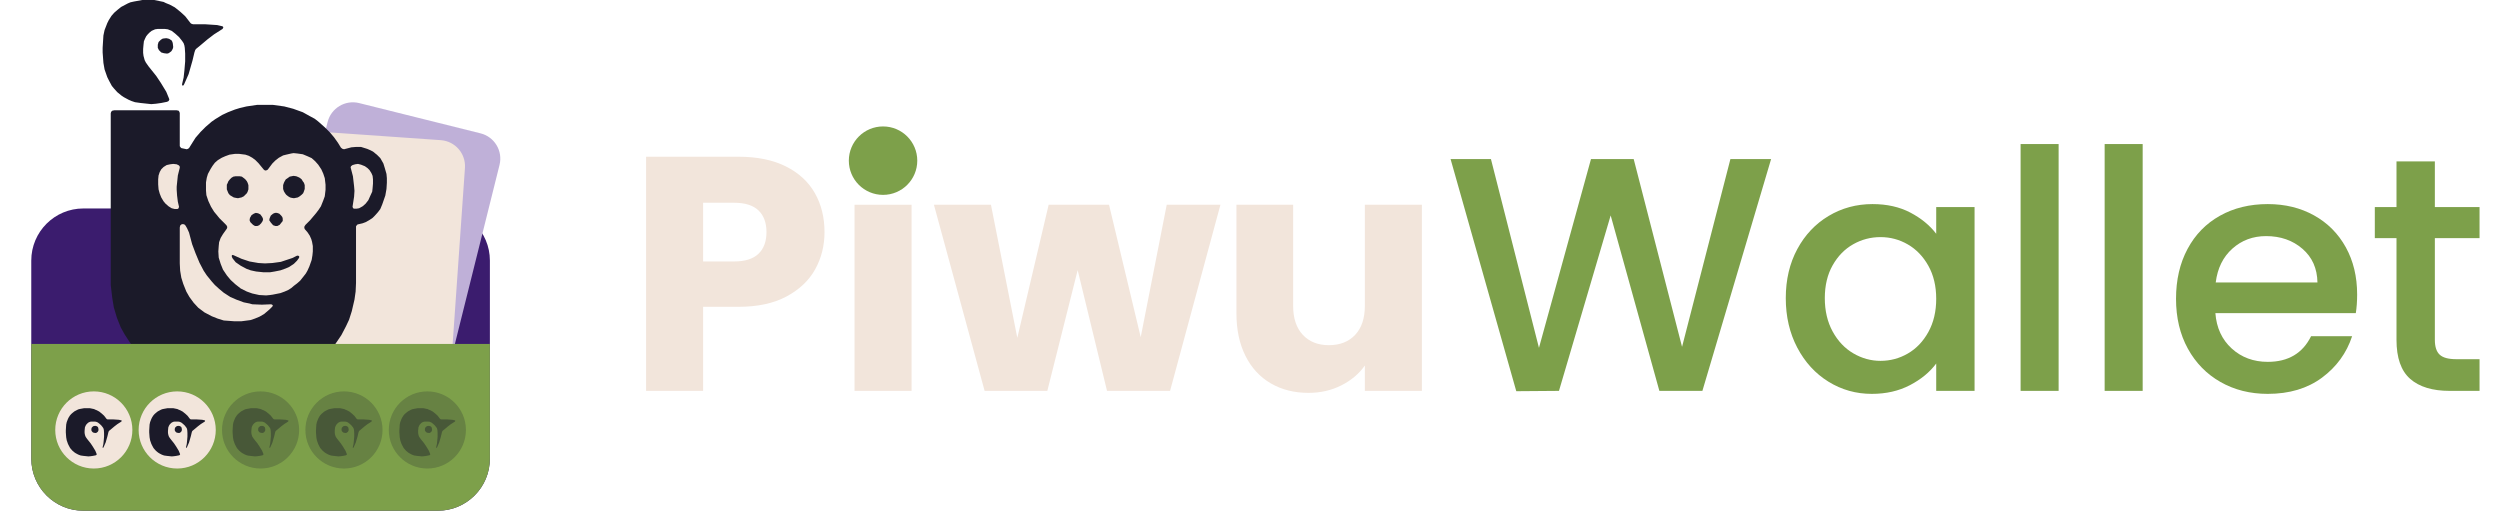
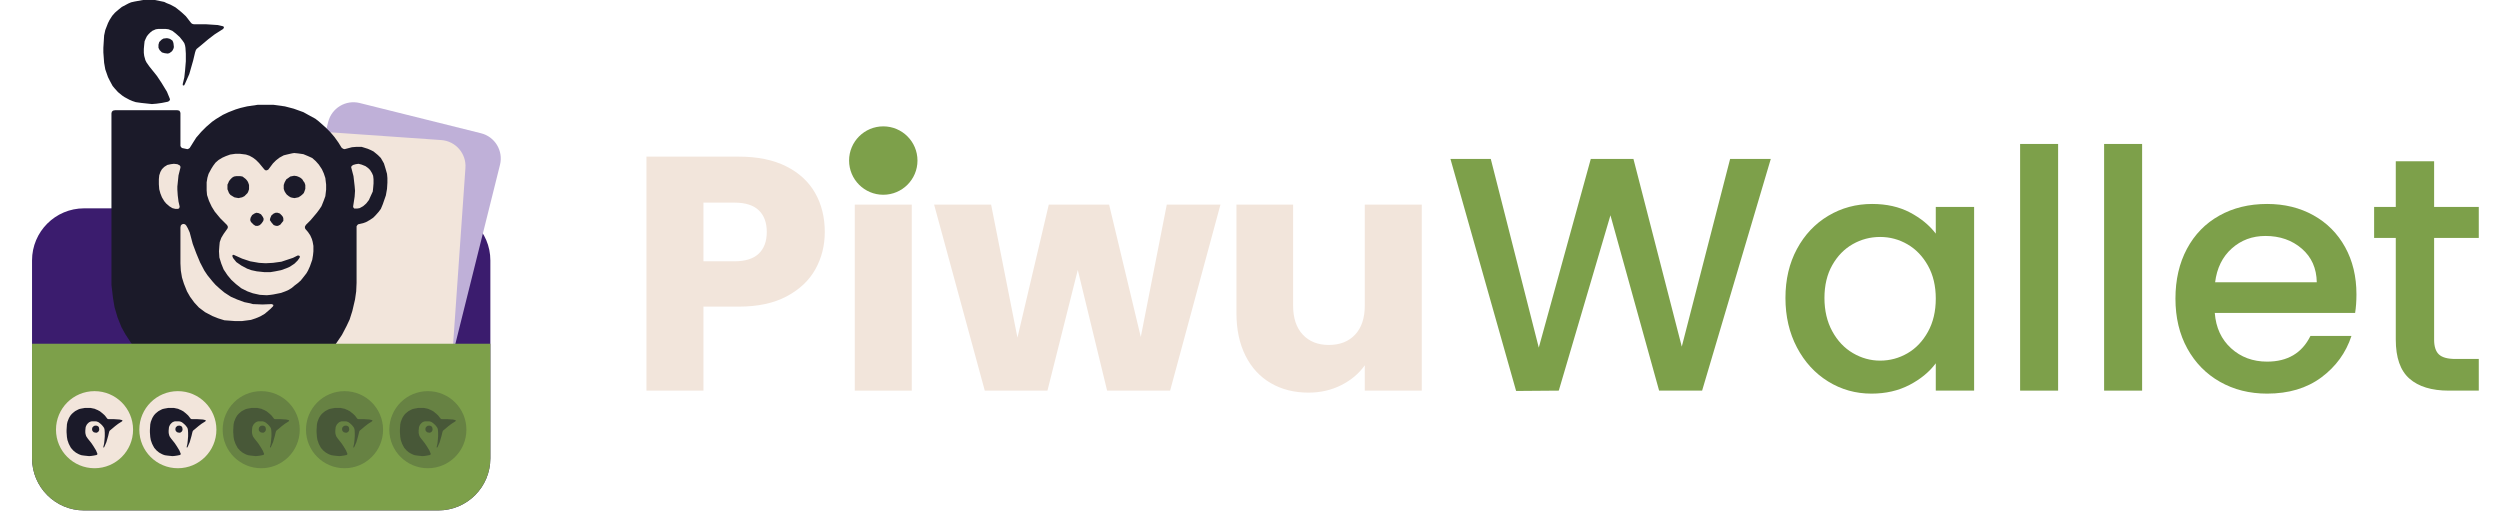
- <svg xmlns="http://www.w3.org/2000/svg" viewBox="0 0 479.7 100">
+ <svg xmlns="http://www.w3.org/2000/svg" width="480" height="100" viewBox="0 0 479.7 100">
  <g transform="translate(0 0)">
    <rect x="6" y="40" width="88" height="58" rx="10" fill="#3B1C6E" />
    <rect x="58" y="22" width="34" height="46" rx="5" fill="#BFB0D8" transform="rotate(14 75 45)" />
    <rect x="54" y="26" width="34" height="46" rx="5" fill="#F2E5DB" transform="rotate(4 71 49)" />
    <g transform="translate(10 0) scale(.74)">
      <path d="M51.0 100.0 L47.4 100.0 L43.4 99.9 L41.4 99.8 L39.3 99.5 L36.8 99.1 L33.8 98.3 L31.6 97.6 L30.0 96.9 L28.2 96.0 L26.0 94.6 L24.7 93.7 L22.9 92.0 L21.8 90.9 L20.3 89.0 L18.8 86.7 L17.8 84.9 L16.8 82.4 L16.0 79.7 L15.6 77.3 L15.2 73.9 L15.2 29.4 L15.3 29.0 L15.6 28.7 L16.1 28.6 L20.9 28.6 L32.3 28.6 L32.8 28.7 L33.0 29.0 L33.1 29.3 L33.1 37.9 L33.3 38.2 L33.5 38.4 L34.9 38.7 L35.2 38.6 L35.5 38.4 L36.5 36.8 L37.2 35.7 L38.5 34.2 L39.8 32.9 L41.3 31.6 L42.3 30.9 L44.1 29.8 L45.6 29.1 L47.4 28.4 L48.7 28.0 L50.4 27.6 L53.1 27.2 L55.4 27.2 L57.3 27.2 L60.2 27.6 L62.5 28.2 L65.0 29.1 L66.8 30.1 L68.1 30.8 L69.0 31.5 L70.8 33.1 L72.0 34.3 L73.1 35.6 L74.1 37.0 L74.9 38.3 L75.3 38.6 L75.7 38.7 L77.6 38.2 L78.8 38.1 L80.1 38.1 L81.7 38.6 L82.4 38.9 L83.2 39.3 L84.3 40.2 L85.1 41.0 L85.9 42.4 L86.3 43.7 L86.7 45.1 L86.8 46.2 L86.8 47.4 L86.7 49.0 L86.4 50.7 L85.6 53.0 L85.1 54.2 L84.5 55.0 L83.7 55.9 L83.1 56.5 L82.2 57.1 L81.3 57.6 L80.5 57.9 L79.2 58.2 L79.0 58.4 L78.8 58.7 L78.8 59.2 L78.8 73.4 L78.7 75.6 L78.4 77.7 L77.7 80.7 L77.0 82.9 L76.2 84.6 L75.0 86.9 L73.3 89.4 L72.0 90.9 L70.8 92.2 L68.9 93.9 L67.3 95.0 L65.2 96.3 L63.7 97.0 L61.5 98.0 L59.0 98.7 L55.2 99.5 L52.6 99.9 L51.0 100.0Z" fill="#1B1A29" />
      <path d="M26.9 26.9 L25.7 27.0 L22.9 26.7 L21.5 26.5 L20.6 26.2 L19.9 25.9 L18.6 25.2 L18.0 24.8 L16.9 23.9 L16.0 22.9 L15.5 22.3 L14.8 21.0 L14.3 20.0 L13.6 18.0 L13.3 16.3 L13.1 13.6 L13.1 12.4 L13.3 9.2 L13.6 7.8 L14.3 6.0 L14.7 5.2 L15.4 4.1 L16.1 3.3 L16.9 2.6 L17.9 1.8 L19.6 0.9 L20.3 0.6 L21.2 0.4 L23.4 0.0 L25.1 -0.0 L26.5 0.0 L28.9 0.5 L29.5 0.8 L30.5 1.2 L31.8 1.9 L33.3 3.1 L34.5 4.2 L35.9 6.0 L36.2 6.2 L36.6 6.3 L39.8 6.3 L42.8 6.5 L44.1 6.8 L44.3 6.9 L44.4 7.1 L44.3 7.3 L44.2 7.5 L42.0 8.9 L40.3 10.2 L38.4 11.8 L37.3 12.7 L37.1 13.0 L36.9 13.6 L36.4 15.7 L35.4 19.2 L34.3 21.7 L34.1 22.1 L33.9 22.2 L33.7 22.1 L33.7 21.8 L34.1 20.1 L34.3 18.3 L34.5 15.9 L34.5 13.9 L34.4 12.4 L34.3 11.8 L34.1 11.2 L33.7 10.6 L32.9 9.6 L31.9 8.7 L31.0 8.0 L30.5 7.8 L30.0 7.6 L29.2 7.5 L28.3 7.5 L27.4 7.5 L26.7 7.6 L25.8 8.0 L25.3 8.4 L24.8 8.9 L24.4 9.4 L24.1 10.0 L23.8 10.7 L23.7 11.6 L23.6 12.7 L23.6 13.7 L23.7 14.5 L24.0 15.6 L24.3 16.2 L25.0 17.2 L27.0 19.7 L28.2 21.5 L29.6 23.8 L30.3 25.5 L30.4 25.8 L30.2 26.2 L29.8 26.4 L28.3 26.7 L26.9 26.9Z M29.8 13.9 L29.0 13.8 L28.3 13.6 L27.7 13.0 L27.4 12.4 L27.4 12.0 L27.4 11.6 L27.6 10.9 L28.2 10.3 L28.7 10.0 L29.6 9.9 L30.1 10.0 L30.4 10.1 L31.0 10.5 L31.2 10.9 L31.3 11.3 L31.4 12.2 L31.3 12.6 L31.1 13.0 L30.9 13.3 L30.5 13.6 L30.2 13.8 L29.8 13.9Z" fill="#1B1A29" />
      <path d="M55.5 76.6 L56.5 76.5 L57.2 76.4 L59.2 76.0 L60.3 75.6 L61.2 75.2 L62.0 74.7 L62.7 74.1 L63.5 73.5 L64.3 72.8 L65.1 71.8 L65.8 70.9 L66.2 70.2 L66.7 69.1 L67.3 67.4 L67.5 66.2 L67.6 65.2 L67.6 63.8 L67.4 62.7 L67.2 62.0 L66.8 61.1 L66.2 60.2 L65.5 59.4 L65.4 59.1 L65.4 58.8 L65.5 58.6 L65.7 58.3 L66.9 57.1 L68.5 55.2 L69.1 54.4 L69.7 53.5 L70.3 52.0 L70.7 50.9 L70.9 49.2 L70.9 47.9 L70.7 46.2 L70.3 45.0 L69.8 43.9 L69.0 42.7 L68.2 41.8 L67.3 41.0 L66.2 40.5 L65.0 40.0 L63.6 39.8 L62.6 39.7 L62.0 39.8 L60.7 40.1 L59.9 40.3 L58.8 40.9 L57.9 41.6 L57.1 42.4 L55.9 44.0 L55.7 44.1 L55.5 44.2 L55.2 44.2 L54.9 44.0 L53.5 42.3 L52.7 41.5 L51.9 40.9 L51.0 40.4 L50.1 40.1 L48.5 39.9 L47.4 39.9 L46.0 40.1 L44.9 40.5 L44.0 40.9 L43.0 41.5 L42.2 42.2 L41.6 43.0 L41.1 43.8 L40.4 45.1 L40.1 46.1 L39.9 47.3 L39.9 48.3 L39.9 49.4 L40.0 50.6 L40.5 52.1 L41.2 53.6 L42.0 54.9 L43.4 56.6 L45.2 58.4 L45.4 58.8 L45.4 59.0 L45.3 59.3 L44.3 60.7 L43.7 61.7 L43.3 62.8 L43.2 63.8 L43.1 65.2 L43.2 66.8 L43.7 68.4 L44.3 69.9 L44.7 70.5 L45.3 71.4 L46.3 72.6 L47.5 73.7 L48.9 74.8 L50.5 75.6 L51.9 76.1 L53.7 76.5 L55.5 76.6Z M32.5 54.2 L32.8 54.0 L32.9 53.6 L32.6 52.3 L32.4 50.7 L32.3 49.2 L32.3 48.4 L32.6 45.5 L33.1 43.5 L33.1 43.2 L32.9 42.9 L32.3 42.6 L31.4 42.5 L30.6 42.6 L29.7 42.8 L28.9 43.3 L28.3 43.9 L27.9 44.6 L27.6 45.5 L27.5 46.5 L27.5 47.8 L27.6 49.1 L27.9 50.2 L28.3 51.2 L28.9 52.2 L29.4 52.8 L30.2 53.5 L31.0 54.0 L31.8 54.2 L32.5 54.2Z M79.0 54.1 L79.6 54.0 L80.5 53.5 L81.3 52.8 L82.0 51.9 L82.4 51.0 L83.0 49.7 L83.1 48.8 L83.2 47.6 L83.2 46.5 L83.1 45.6 L82.8 44.9 L82.3 44.1 L81.8 43.6 L81.1 43.1 L80.1 42.7 L79.3 42.5 L78.6 42.6 L77.9 42.8 L77.5 43.1 L77.4 43.4 L78.0 45.7 L78.3 48.3 L78.4 49.5 L78.3 51.0 L77.9 53.6 L78.0 53.9 L78.2 54.1 L79.0 54.1Z M49.1 83.3 L51.4 83.0 L52.6 82.6 L53.8 82.1 L55.0 81.4 L56.4 80.2 L57.1 79.5 L57.2 79.3 L57.2 79.1 L57.0 79.0 L56.8 78.9 L54.4 79.0 L51.9 78.9 L51.2 78.7 L49.7 78.4 L47.8 77.7 L46.2 77.0 L44.5 75.9 L43.3 74.9 L42.2 73.9 L41.4 73.0 L40.1 71.4 L39.3 70.2 L38.2 68.1 L37.2 65.7 L36.3 63.3 L35.5 60.3 L35.0 59.2 L34.6 58.5 L34.3 58.2 L33.9 58.1 L33.5 58.2 L33.2 58.5 L33.1 59.0 L33.1 68.3 L33.2 70.2 L33.5 72.0 L34.0 73.6 L34.8 75.6 L35.6 77.0 L36.7 78.5 L37.9 79.8 L39.5 81.0 L41.4 82.0 L42.9 82.6 L44.5 83.1 L47.2 83.3 L49.1 83.3Z" fill="#F2E5DB" />
      <path d="M48.6 51.3 L48.2 51.4 L47.6 51.3 L47.1 51.2 L46.6 50.9 L46.1 50.6 L45.7 50.1 L45.5 49.6 L45.3 49.1 L45.3 48.6 L45.3 47.9 L45.5 47.5 L45.7 47.0 L46.1 46.5 L46.5 46.1 L47.0 45.8 L47.6 45.7 L48.6 45.7 L49.2 45.8 L49.6 46.1 L50.1 46.5 L50.5 47.0 L50.7 47.4 L50.9 48.0 L50.9 48.6 L50.9 49.1 L50.7 49.7 L50.5 50.1 L50.1 50.5 L49.7 50.9 L49.1 51.2 L48.6 51.3Z M63.2 51.3 L62.7 51.4 L62.1 51.3 L61.7 51.2 L61.2 50.9 L60.7 50.5 L60.4 50.1 L60.1 49.6 L59.9 49.0 L59.9 48.6 L59.9 48.0 L60.1 47.4 L60.3 47.0 L60.6 46.5 L61.2 46.1 L61.6 45.8 L62.1 45.7 L62.6 45.6 L63.3 45.7 L63.8 45.9 L64.2 46.1 L64.7 46.5 L65.0 47.0 L65.3 47.4 L65.5 48.0 L65.5 48.5 L65.5 49.0 L65.3 49.6 L65.1 50.1 L64.7 50.5 L64.2 50.9 L63.7 51.2 L63.2 51.3Z M53.2 58.6 L52.6 58.6 L52.1 58.3 L51.4 57.6 L51.2 57.1 L51.3 56.5 L51.7 55.8 L52.3 55.4 L52.8 55.2 L53.4 55.3 L54.0 55.6 L54.5 56.3 L54.7 56.8 L54.6 57.3 L54.2 57.9 L53.7 58.4 L53.2 58.6Z M58.4 58.6 L57.9 58.6 L57.3 58.4 L56.7 57.7 L56.3 57.1 L56.4 56.6 L56.7 55.9 L57.3 55.4 L57.8 55.2 L58.3 55.2 L58.9 55.4 L59.4 55.9 L59.7 56.3 L59.8 56.7 L59.8 57.0 L59.8 57.3 L59.4 57.8 L59.0 58.3 L58.4 58.6Z M56.5 70.6 L54.8 70.6 L52.9 70.4 L51.5 70.1 L50.4 69.7 L48.9 68.9 L47.6 68.0 L47.2 67.5 L46.8 67.0 L46.6 66.6 L46.6 66.2 L46.8 66.1 L47.1 66.2 L49.1 67.1 L51.2 67.8 L53.5 68.2 L55.2 68.3 L57.1 68.2 L59.3 67.9 L61.1 67.3 L62.3 66.9 L63.5 66.3 L63.8 66.3 L64.0 66.4 L64.1 66.6 L64.0 66.9 L63.5 67.6 L62.7 68.4 L61.5 69.2 L60.6 69.6 L59.2 70.1 L57.7 70.4 L56.5 70.6Z" fill="#1B1A29" />
    </g>
    <path d="M6 66H94V88A10 10 0 0 1 84 98H16A10 10 0 0 1 6 88Z" fill="#7DA04A" />
    <circle cx="18" cy="82.5" r="7.4" fill="#F2E5DB" />
    <path transform="translate(8.14 78.32) scale(0.3428)" d="M26.9 26.9 L25.7 27.0 L22.9 26.7 L21.5 26.5 L20.6 26.2 L19.9 25.9 L18.6 25.2 L18.0 24.8 L16.9 23.9 L16.0 22.9 L15.5 22.3 L14.8 21.0 L14.3 20.0 L13.6 18.0 L13.3 16.3 L13.1 13.6 L13.1 12.4 L13.3 9.2 L13.6 7.8 L14.3 6.0 L14.7 5.2 L15.4 4.1 L16.1 3.3 L16.9 2.6 L17.9 1.8 L19.6 0.9 L20.3 0.6 L21.2 0.4 L23.4 0.0 L25.1 -0.0 L26.5 0.0 L28.9 0.5 L29.5 0.8 L30.5 1.2 L31.8 1.9 L33.3 3.1 L34.5 4.2 L35.9 6.0 L36.2 6.2 L36.6 6.3 L39.8 6.3 L42.8 6.5 L44.1 6.8 L44.3 6.9 L44.4 7.1 L44.3 7.3 L44.2 7.5 L42.0 8.9 L40.3 10.2 L38.4 11.8 L37.3 12.7 L37.1 13.0 L36.9 13.6 L36.4 15.7 L35.4 19.2 L34.3 21.7 L34.1 22.1 L33.9 22.2 L33.7 22.1 L33.7 21.8 L34.1 20.1 L34.3 18.3 L34.5 15.9 L34.5 13.9 L34.4 12.4 L34.3 11.8 L34.1 11.2 L33.7 10.6 L32.9 9.6 L31.9 8.7 L31.0 8.0 L30.5 7.8 L30.0 7.6 L29.2 7.5 L28.3 7.5 L27.4 7.5 L26.7 7.6 L25.8 8.0 L25.3 8.4 L24.8 8.9 L24.4 9.4 L24.1 10.0 L23.8 10.7 L23.7 11.6 L23.6 12.7 L23.6 13.7 L23.7 14.5 L24.0 15.6 L24.3 16.2 L25.0 17.2 L27.0 19.7 L28.2 21.5 L29.6 23.8 L30.3 25.5 L30.4 25.8 L30.2 26.2 L29.8 26.4 L28.3 26.7 L26.9 26.9Z M29.8 13.9 L29.0 13.8 L28.3 13.6 L27.7 13.0 L27.4 12.4 L27.4 12.0 L27.4 11.6 L27.6 10.9 L28.2 10.3 L28.7 10.0 L29.6 9.9 L30.1 10.0 L30.4 10.1 L31.0 10.5 L31.2 10.9 L31.3 11.3 L31.4 12.2 L31.3 12.6 L31.1 13.0 L30.9 13.3 L30.5 13.6 L30.2 13.8 L29.8 13.9Z" fill="#1B1A29" />
    <circle cx="34" cy="82.5" r="7.4" fill="#F2E5DB" />
    <path transform="translate(24.14 78.32) scale(0.3428)" d="M26.9 26.9 L25.7 27.0 L22.9 26.7 L21.5 26.5 L20.6 26.2 L19.9 25.9 L18.6 25.2 L18.0 24.8 L16.9 23.9 L16.0 22.9 L15.5 22.3 L14.8 21.0 L14.3 20.0 L13.6 18.0 L13.3 16.3 L13.1 13.6 L13.1 12.4 L13.3 9.2 L13.6 7.8 L14.3 6.0 L14.7 5.2 L15.4 4.1 L16.1 3.3 L16.9 2.6 L17.9 1.8 L19.6 0.9 L20.3 0.6 L21.2 0.4 L23.4 0.0 L25.1 -0.0 L26.5 0.0 L28.9 0.5 L29.5 0.8 L30.5 1.2 L31.8 1.9 L33.3 3.1 L34.5 4.2 L35.9 6.0 L36.2 6.2 L36.6 6.3 L39.8 6.3 L42.8 6.5 L44.1 6.8 L44.3 6.9 L44.4 7.1 L44.3 7.3 L44.2 7.5 L42.0 8.9 L40.3 10.2 L38.4 11.8 L37.3 12.7 L37.1 13.0 L36.9 13.6 L36.4 15.7 L35.4 19.2 L34.3 21.7 L34.1 22.1 L33.9 22.2 L33.7 22.1 L33.7 21.8 L34.1 20.1 L34.3 18.3 L34.5 15.9 L34.5 13.9 L34.4 12.4 L34.3 11.8 L34.1 11.2 L33.7 10.6 L32.9 9.6 L31.9 8.7 L31.0 8.0 L30.5 7.8 L30.0 7.6 L29.2 7.5 L28.3 7.5 L27.4 7.5 L26.7 7.6 L25.8 8.0 L25.3 8.4 L24.8 8.9 L24.4 9.4 L24.1 10.0 L23.8 10.7 L23.7 11.6 L23.6 12.7 L23.6 13.7 L23.7 14.5 L24.0 15.6 L24.3 16.2 L25.0 17.2 L27.0 19.7 L28.2 21.5 L29.6 23.8 L30.3 25.5 L30.4 25.8 L30.2 26.2 L29.8 26.4 L28.3 26.7 L26.9 26.9Z M29.8 13.9 L29.0 13.8 L28.3 13.6 L27.7 13.0 L27.4 12.4 L27.4 12.0 L27.4 11.6 L27.6 10.9 L28.2 10.3 L28.7 10.0 L29.6 9.9 L30.1 10.0 L30.4 10.1 L31.0 10.5 L31.2 10.9 L31.3 11.3 L31.4 12.2 L31.3 12.6 L31.1 13.0 L30.9 13.3 L30.5 13.6 L30.2 13.8 L29.8 13.9Z" fill="#1B1A29" />
    <circle cx="50" cy="82.5" r="7.4" fill="#1B1A29" fill-opacity="0.22" />
    <path transform="translate(40.14 78.32) scale(0.3428)" d="M26.9 26.9 L25.7 27.0 L22.9 26.7 L21.5 26.5 L20.6 26.2 L19.9 25.9 L18.6 25.2 L18.0 24.8 L16.9 23.9 L16.0 22.9 L15.5 22.3 L14.8 21.0 L14.3 20.0 L13.6 18.0 L13.3 16.3 L13.1 13.6 L13.1 12.4 L13.3 9.2 L13.6 7.8 L14.3 6.0 L14.7 5.2 L15.4 4.1 L16.1 3.3 L16.9 2.6 L17.9 1.8 L19.6 0.9 L20.3 0.6 L21.2 0.4 L23.4 0.0 L25.1 -0.0 L26.5 0.0 L28.9 0.5 L29.5 0.8 L30.5 1.2 L31.8 1.9 L33.3 3.1 L34.5 4.2 L35.9 6.0 L36.2 6.2 L36.6 6.3 L39.8 6.3 L42.8 6.5 L44.1 6.8 L44.3 6.9 L44.4 7.1 L44.3 7.3 L44.2 7.5 L42.0 8.9 L40.3 10.2 L38.4 11.8 L37.3 12.7 L37.1 13.0 L36.9 13.6 L36.4 15.7 L35.4 19.2 L34.3 21.7 L34.1 22.1 L33.9 22.2 L33.7 22.1 L33.7 21.8 L34.1 20.1 L34.3 18.3 L34.5 15.9 L34.5 13.9 L34.4 12.4 L34.3 11.8 L34.1 11.2 L33.7 10.6 L32.9 9.6 L31.9 8.7 L31.0 8.0 L30.5 7.8 L30.0 7.6 L29.2 7.5 L28.3 7.5 L27.4 7.5 L26.7 7.6 L25.8 8.0 L25.3 8.4 L24.8 8.9 L24.4 9.4 L24.1 10.0 L23.8 10.7 L23.7 11.6 L23.6 12.7 L23.6 13.7 L23.7 14.5 L24.0 15.6 L24.3 16.2 L25.0 17.2 L27.0 19.7 L28.2 21.5 L29.6 23.8 L30.3 25.5 L30.4 25.8 L30.2 26.2 L29.8 26.4 L28.3 26.7 L26.9 26.9Z M29.8 13.9 L29.0 13.8 L28.3 13.6 L27.7 13.0 L27.4 12.4 L27.4 12.0 L27.4 11.6 L27.6 10.9 L28.2 10.3 L28.7 10.0 L29.6 9.9 L30.1 10.0 L30.4 10.1 L31.0 10.5 L31.2 10.9 L31.3 11.3 L31.4 12.2 L31.3 12.6 L31.1 13.0 L30.9 13.3 L30.5 13.6 L30.2 13.8 L29.8 13.9Z" fill="#1B1A29" fill-opacity="0.4" />
    <circle cx="66" cy="82.5" r="7.4" fill="#1B1A29" fill-opacity="0.22" />
    <path transform="translate(56.14 78.32) scale(0.3428)" d="M26.9 26.9 L25.7 27.0 L22.9 26.7 L21.5 26.5 L20.6 26.2 L19.9 25.9 L18.6 25.2 L18.0 24.8 L16.9 23.9 L16.0 22.9 L15.5 22.3 L14.8 21.0 L14.3 20.0 L13.6 18.0 L13.3 16.3 L13.1 13.6 L13.1 12.4 L13.3 9.2 L13.6 7.8 L14.3 6.0 L14.7 5.2 L15.4 4.1 L16.1 3.3 L16.9 2.6 L17.9 1.8 L19.6 0.9 L20.3 0.6 L21.2 0.4 L23.4 0.0 L25.1 -0.0 L26.5 0.0 L28.9 0.5 L29.5 0.8 L30.5 1.2 L31.8 1.9 L33.3 3.1 L34.5 4.2 L35.9 6.0 L36.2 6.2 L36.6 6.3 L39.8 6.3 L42.8 6.5 L44.1 6.8 L44.3 6.9 L44.4 7.1 L44.3 7.3 L44.2 7.5 L42.0 8.9 L40.3 10.2 L38.4 11.8 L37.3 12.7 L37.1 13.0 L36.9 13.6 L36.4 15.7 L35.4 19.2 L34.3 21.7 L34.1 22.1 L33.9 22.2 L33.7 22.1 L33.7 21.8 L34.1 20.1 L34.3 18.3 L34.5 15.9 L34.5 13.9 L34.4 12.4 L34.3 11.8 L34.1 11.2 L33.7 10.6 L32.9 9.6 L31.9 8.7 L31.0 8.0 L30.5 7.8 L30.0 7.6 L29.2 7.5 L28.3 7.5 L27.4 7.5 L26.7 7.6 L25.8 8.0 L25.3 8.4 L24.8 8.9 L24.4 9.4 L24.1 10.0 L23.8 10.7 L23.7 11.6 L23.6 12.7 L23.6 13.7 L23.7 14.5 L24.0 15.6 L24.3 16.2 L25.0 17.2 L27.0 19.7 L28.2 21.5 L29.6 23.8 L30.3 25.5 L30.4 25.8 L30.2 26.2 L29.8 26.4 L28.3 26.7 L26.9 26.9Z M29.8 13.9 L29.0 13.8 L28.3 13.6 L27.7 13.0 L27.4 12.4 L27.4 12.0 L27.4 11.6 L27.6 10.9 L28.2 10.3 L28.7 10.0 L29.6 9.9 L30.1 10.0 L30.4 10.1 L31.0 10.5 L31.2 10.9 L31.3 11.3 L31.4 12.2 L31.3 12.6 L31.1 13.0 L30.9 13.3 L30.5 13.6 L30.2 13.8 L29.8 13.9Z" fill="#1B1A29" fill-opacity="0.4" />
    <circle cx="82" cy="82.5" r="7.4" fill="#1B1A29" fill-opacity="0.22" />
    <path transform="translate(72.14 78.32) scale(0.3428)" d="M26.9 26.9 L25.7 27.0 L22.9 26.7 L21.5 26.5 L20.6 26.2 L19.9 25.9 L18.6 25.2 L18.0 24.8 L16.9 23.9 L16.0 22.9 L15.5 22.3 L14.8 21.0 L14.3 20.0 L13.6 18.0 L13.3 16.3 L13.1 13.6 L13.1 12.4 L13.3 9.2 L13.6 7.8 L14.3 6.0 L14.7 5.2 L15.4 4.1 L16.1 3.3 L16.9 2.6 L17.9 1.8 L19.6 0.9 L20.3 0.6 L21.2 0.4 L23.4 0.0 L25.1 -0.0 L26.5 0.0 L28.9 0.5 L29.5 0.8 L30.5 1.2 L31.8 1.9 L33.3 3.1 L34.5 4.2 L35.9 6.0 L36.2 6.2 L36.6 6.3 L39.8 6.3 L42.8 6.5 L44.1 6.8 L44.3 6.9 L44.4 7.1 L44.3 7.3 L44.2 7.5 L42.0 8.9 L40.3 10.2 L38.4 11.8 L37.3 12.7 L37.1 13.0 L36.9 13.6 L36.4 15.7 L35.4 19.2 L34.3 21.7 L34.1 22.1 L33.9 22.2 L33.7 22.1 L33.7 21.8 L34.1 20.1 L34.3 18.3 L34.5 15.9 L34.5 13.9 L34.4 12.4 L34.3 11.8 L34.1 11.2 L33.7 10.6 L32.9 9.6 L31.9 8.7 L31.0 8.0 L30.5 7.8 L30.0 7.6 L29.2 7.5 L28.3 7.5 L27.4 7.5 L26.7 7.6 L25.8 8.0 L25.3 8.4 L24.8 8.9 L24.4 9.4 L24.1 10.0 L23.8 10.7 L23.7 11.6 L23.6 12.7 L23.6 13.7 L23.7 14.5 L24.0 15.6 L24.3 16.2 L25.0 17.2 L27.0 19.7 L28.2 21.5 L29.6 23.8 L30.3 25.5 L30.4 25.8 L30.2 26.2 L29.8 26.4 L28.3 26.7 L26.9 26.9Z M29.8 13.9 L29.0 13.8 L28.3 13.6 L27.7 13.0 L27.4 12.4 L27.4 12.0 L27.4 11.6 L27.6 10.9 L28.2 10.3 L28.7 10.0 L29.6 9.9 L30.1 10.0 L30.4 10.1 L31.0 10.5 L31.2 10.9 L31.3 11.3 L31.4 12.2 L31.3 12.6 L31.1 13.0 L30.9 13.3 L30.5 13.6 L30.2 13.8 L29.8 13.9Z" fill="#1B1A29" fill-opacity="0.4" />
  </g>
  <g transform="translate(120 75) scale(0.064)">
    <path transform="translate(0.0 0) scale(1 -1)" d="M339 252H233V0H62V702H339Q423 702 481.0 673.0Q539 644 568.0 593.0Q597 542 597 476Q597 415 569.0 364.5Q541 314 483.0 283.0Q425 252 339 252ZM423 476Q423 518 399.0 541.0Q375 564 326 564H233V388H326Q375 388 399.0 411.0Q423 434 423 476Z" fill="#F2E5DB" />
    <path transform="translate(612.0 0) scale(1 -1)" d="M246 558V0H75V558Z" fill="#F2E5DB" />
    <path transform="translate(921.0 0) scale(1 -1)" d="M863 558 712 0H523L435 362L344 0H156L4 558H175L254 159L348 558H529L624 161L702 558Z" fill="#F2E5DB" />
    <path transform="translate(1775.0 0) scale(1 -1)" d="M613 558V0H442V76Q416 39 371.5 16.5Q327 -6 273 -6Q209 -6 160.0 22.5Q111 51 84.0 105.0Q57 159 57 232V558H227V255Q227 199 256.0 168.0Q285 137 334 137Q384 137 413.0 168.0Q442 199 442 255V558Z" fill="#F2E5DB" />
    <path transform="translate(2455.0 0) scale(1 -1)" d="M980 695 774 0H645L499 526L344 0L216 -1L19 695H140L284 129L440 695H568L713 132L858 695Z" fill="#7DA04A" />
    <path transform="translate(3442.0 0) scale(1 -1)" d="M297 560Q362 560 410.5 534.5Q459 509 488 471V551H603V0H488V82Q459 43 409.0 17.0Q359 -9 295 -9Q224 -9 165.0 27.5Q106 64 71.5 129.5Q37 195 37 278Q37 361 71.5 425.0Q106 489 165.5 524.5Q225 560 297 560ZM321 461Q277 461 239.0 439.5Q201 418 177.5 376.5Q154 335 154 278Q154 221 177.5 178.0Q201 135 239.5 112.5Q278 90 321 90Q365 90 403.0 112.0Q441 134 464.5 176.5Q488 219 488 276Q488 333 464.5 375.0Q441 417 403.0 439.0Q365 461 321 461Z" fill="#7DA04A" />
    <path transform="translate(4108.0 0) scale(1 -1)" d="M189 740V0H75V740Z" fill="#7DA04A" />
    <path transform="translate(4360.0 0) scale(1 -1)" d="M189 740V0H75V740Z" fill="#7DA04A" />
    <path transform="translate(4612.0 0) scale(1 -1)" d="M576 233H155Q160 167 204.0 127.0Q248 87 312 87Q404 87 442 164H565Q540 88 474.5 39.5Q409 -9 312 -9Q233 -9 170.5 26.5Q108 62 72.5 126.5Q37 191 37 276Q37 361 71.5 425.5Q106 490 168.5 525.0Q231 560 312 560Q390 560 451.0 526.0Q512 492 546.0 430.5Q580 369 580 289Q580 258 576 233ZM461 325Q460 388 416.0 426.0Q372 464 307 464Q248 464 206.0 426.5Q164 389 156 325Z" fill="#7DA04A" />
    <path transform="translate(5217.0 0) scale(1 -1)" d="M208 458V153Q208 122 222.5 108.5Q237 95 272 95H342V0H252Q175 0 134.0 36.0Q93 72 93 153V458H28V551H93V688H208V551H342V458Z" fill="#7DA04A" />
    <circle cx="772.5" cy="-690.2" r="102.6" fill="#7DA04A" />
  </g>
</svg>
